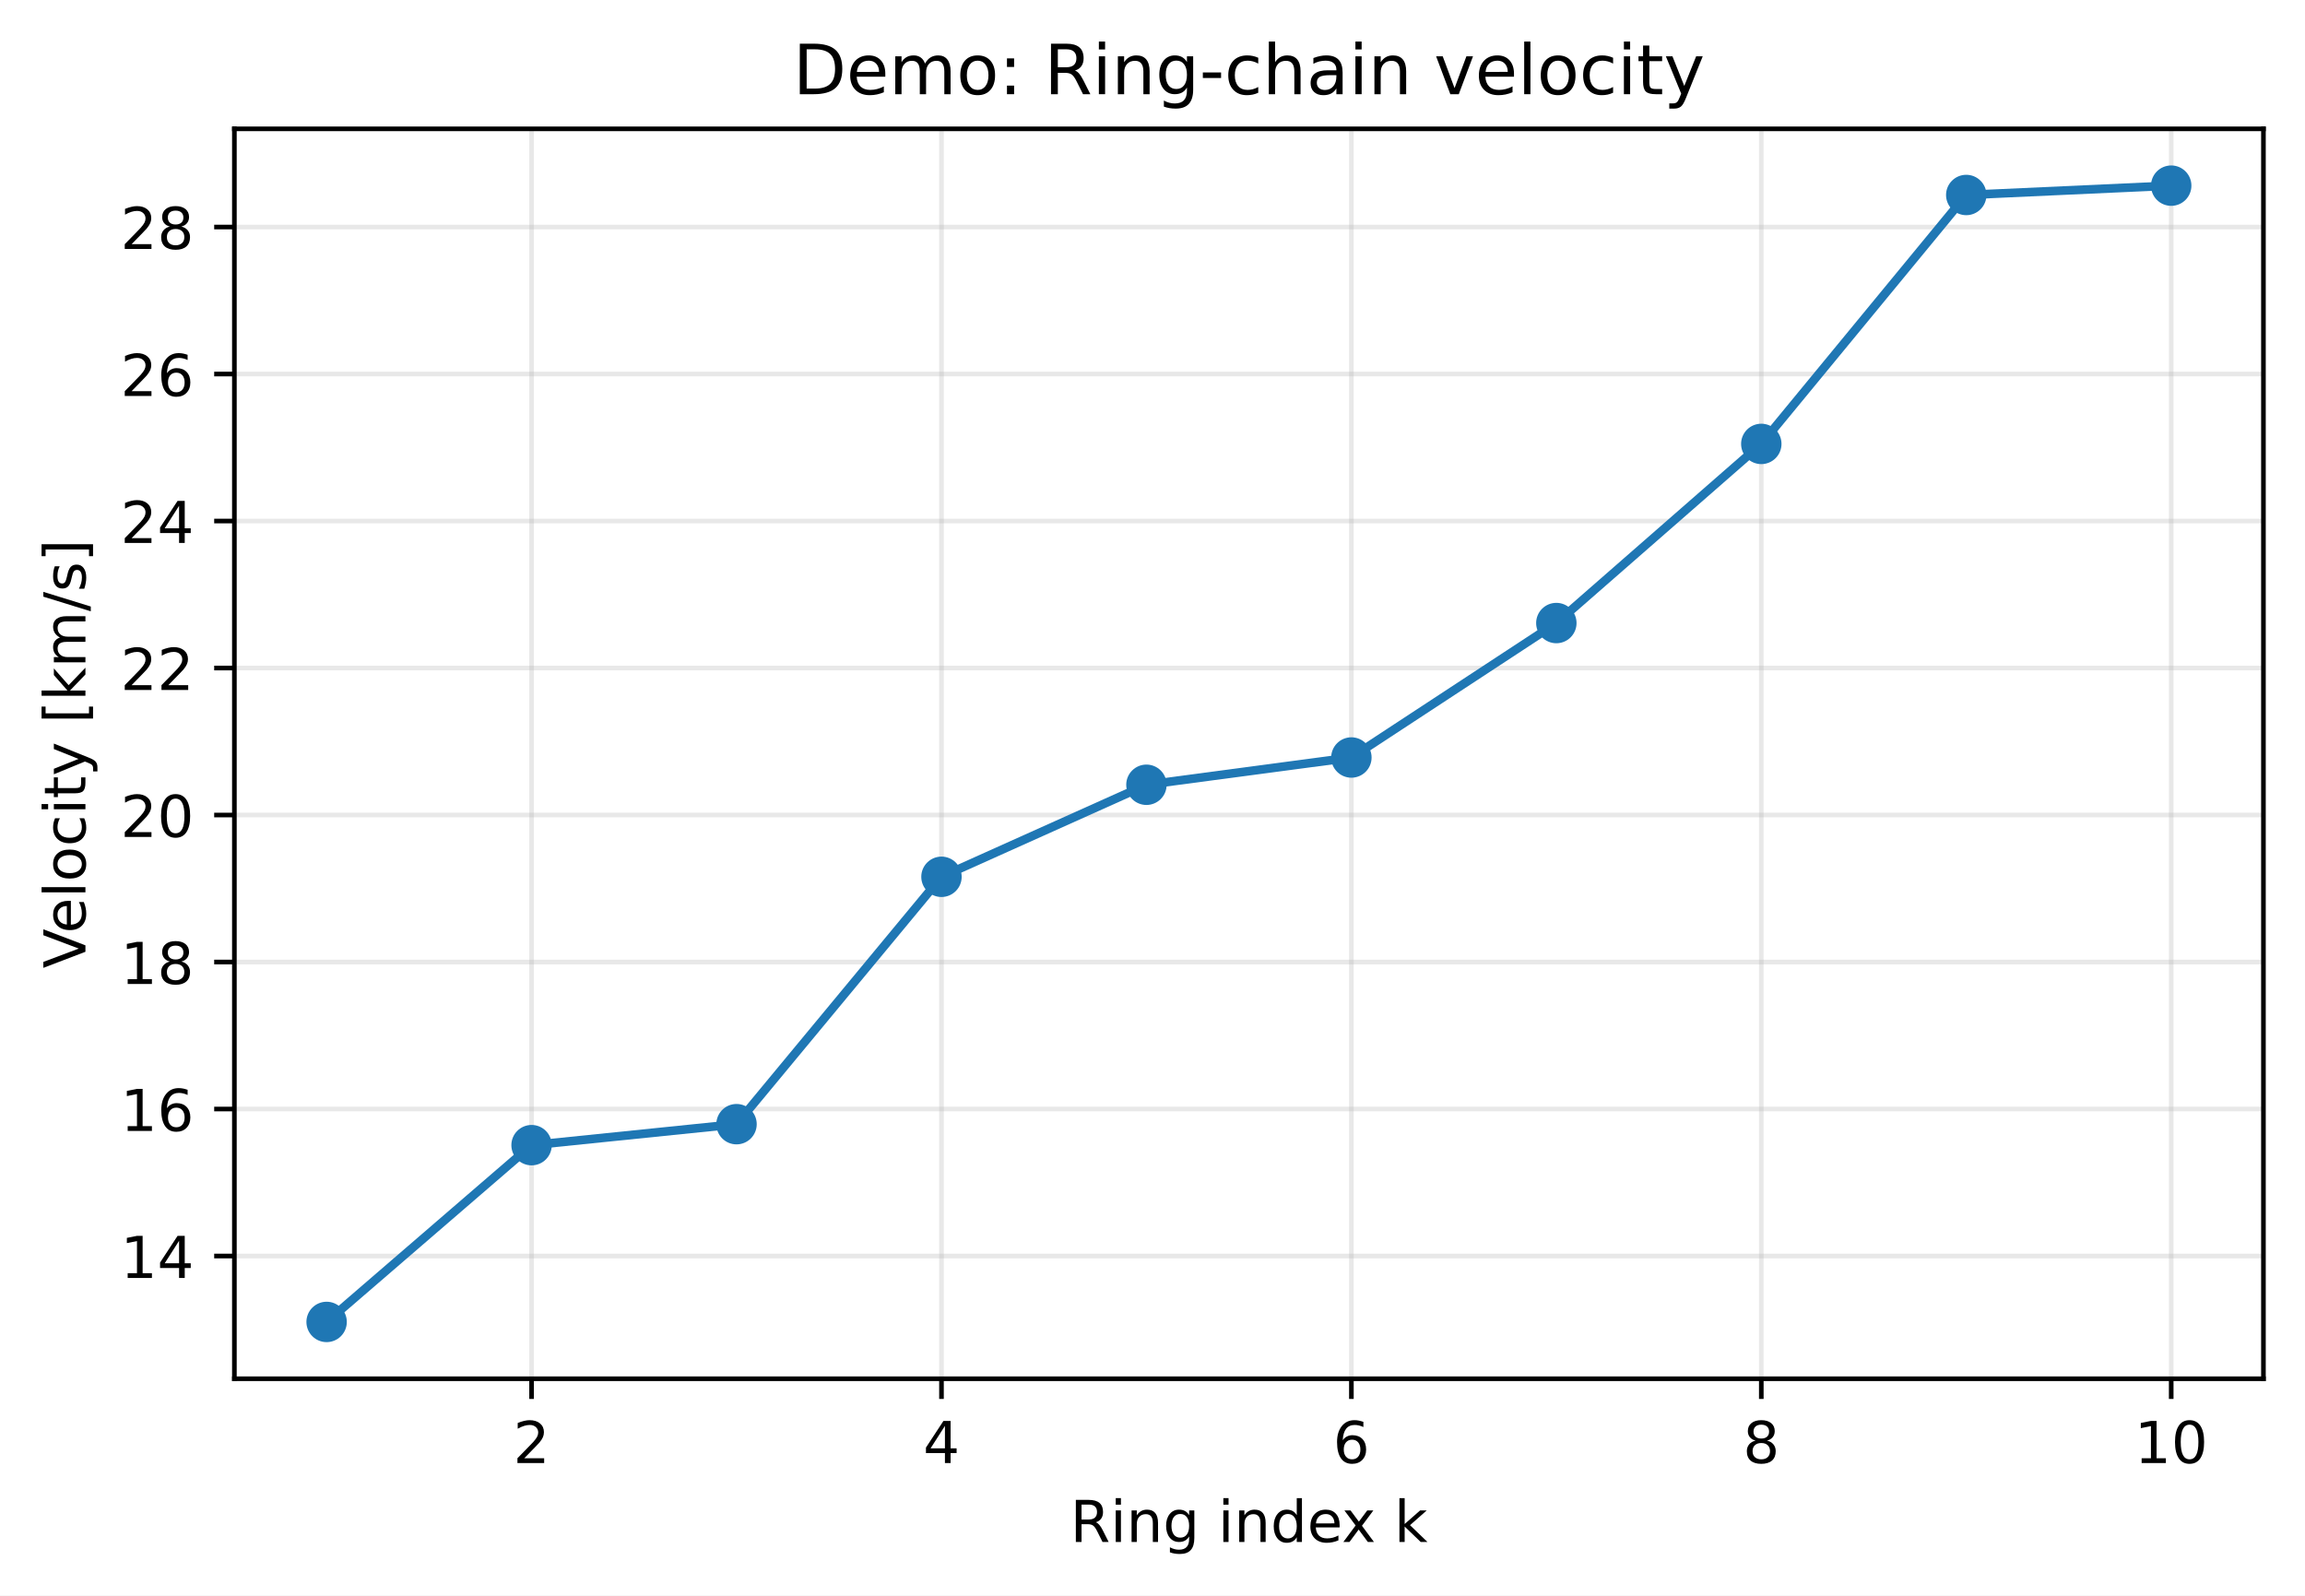
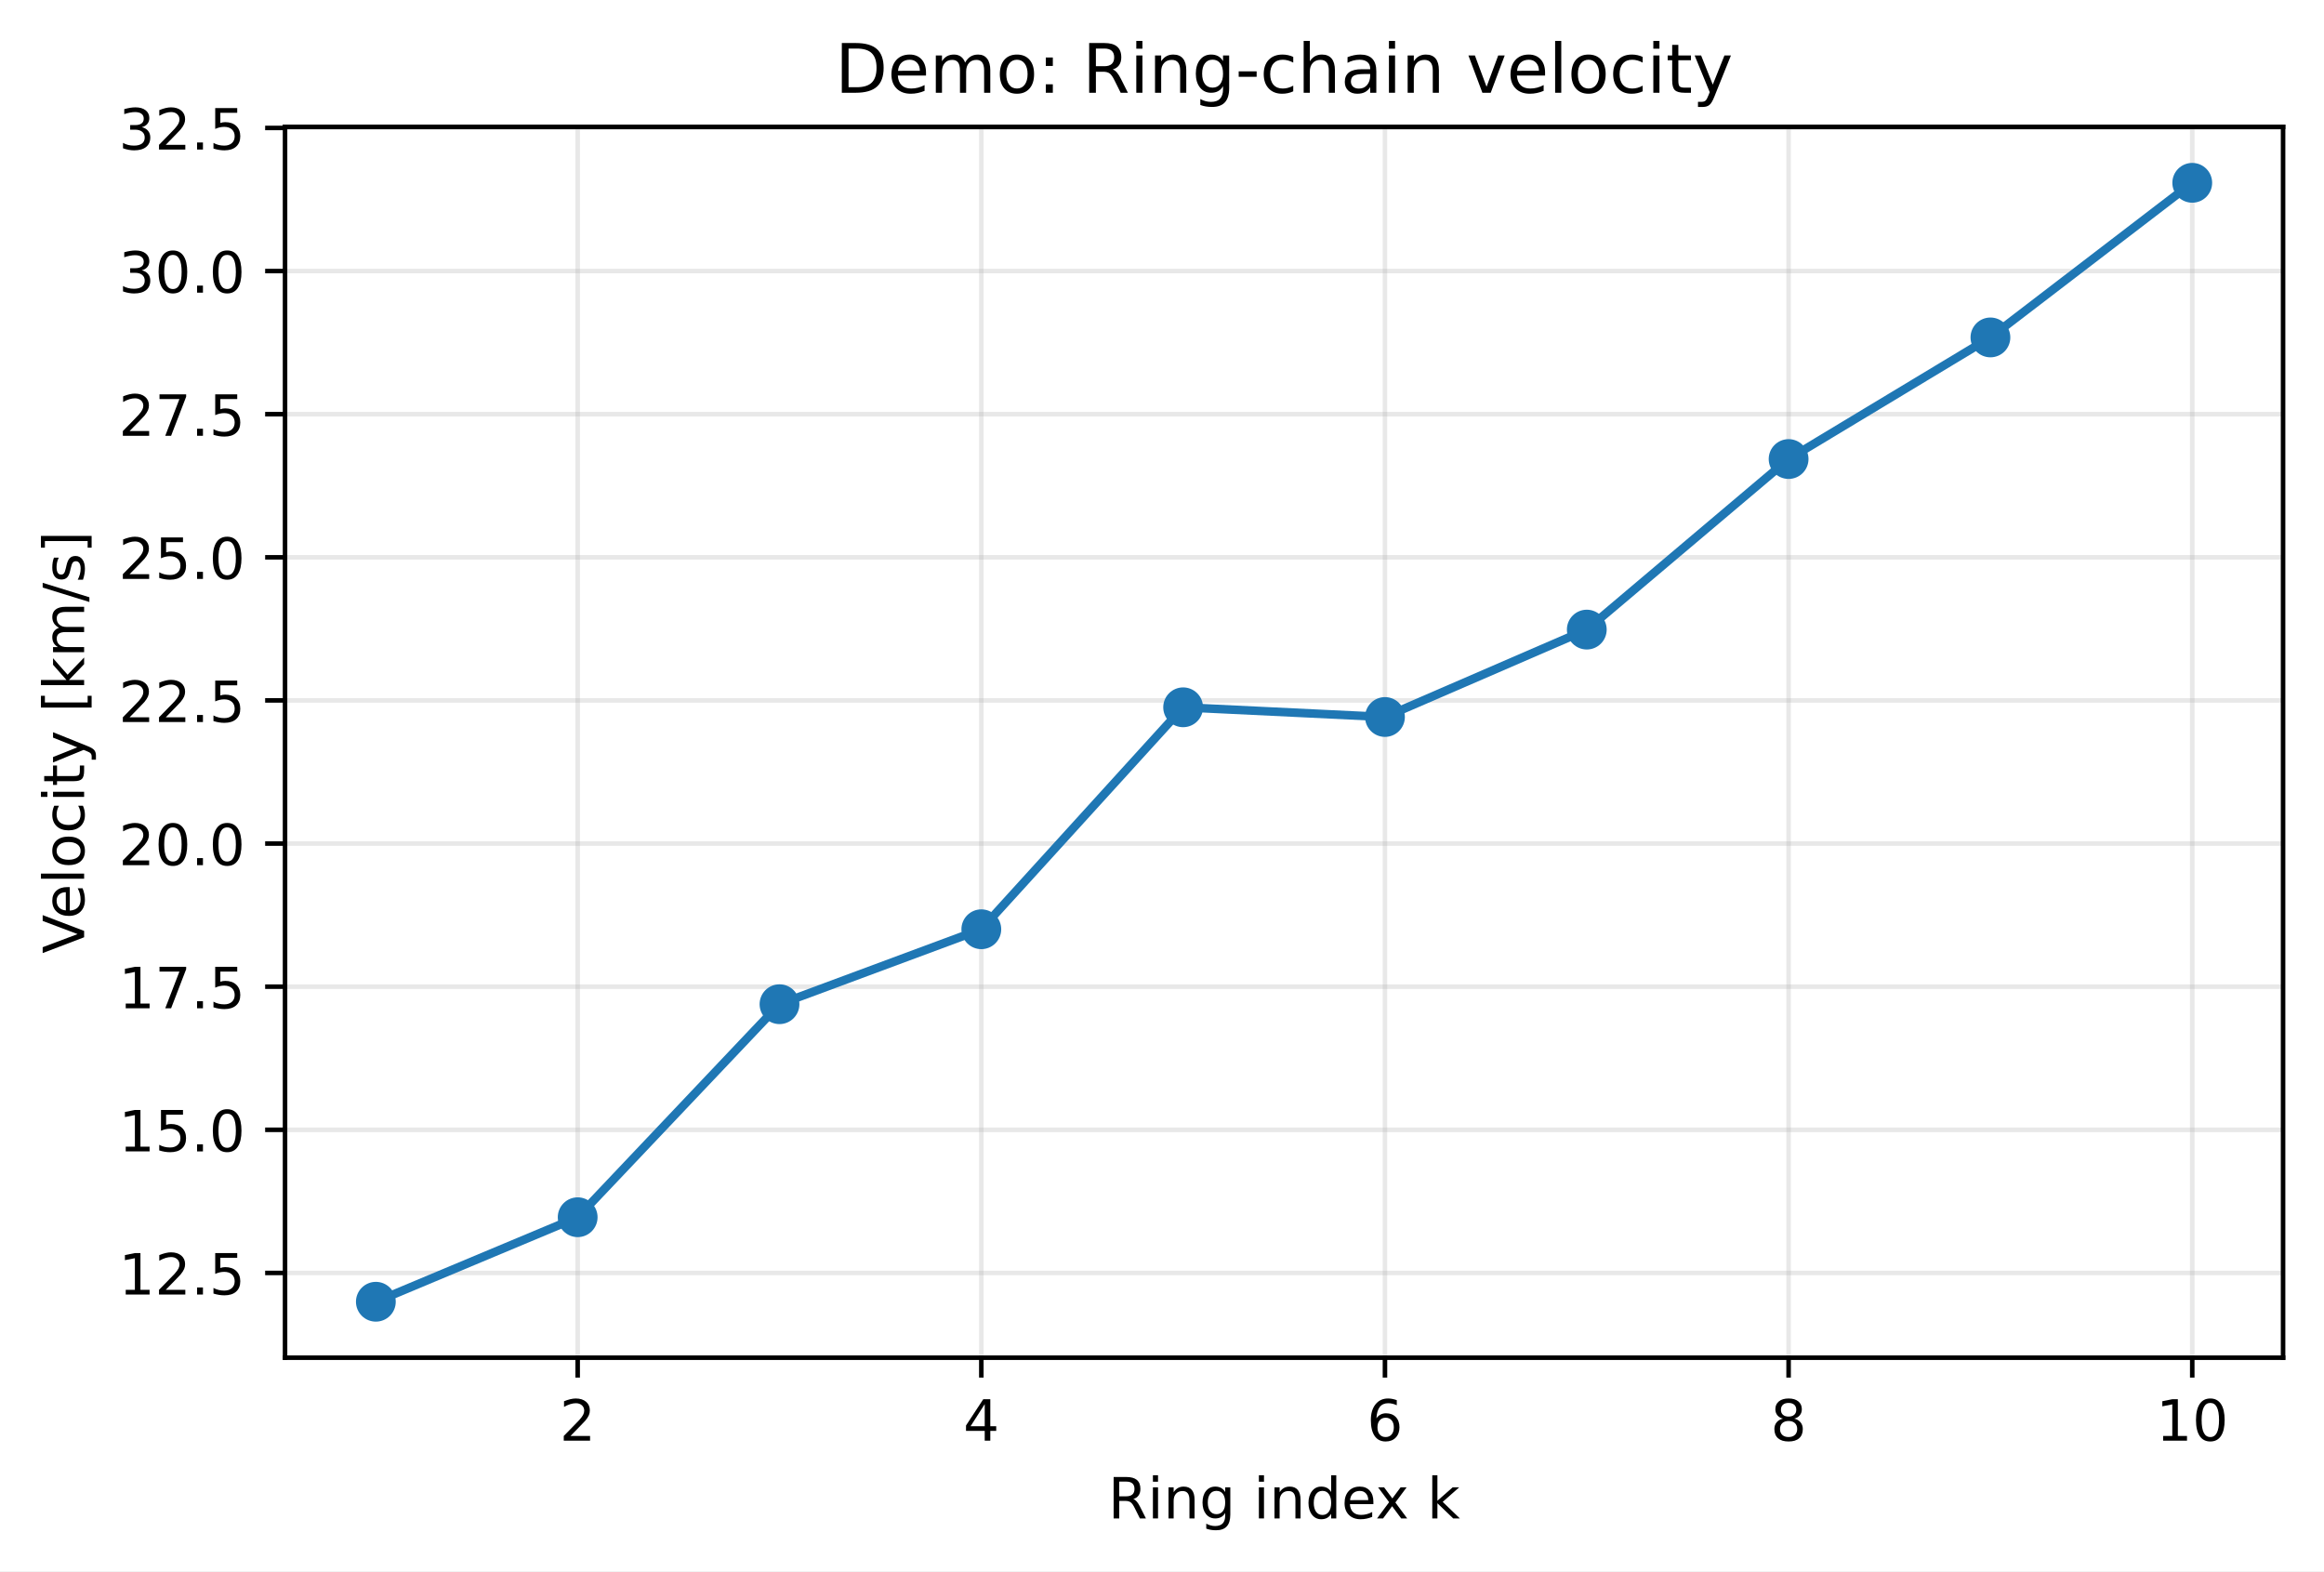
- <svg xmlns="http://www.w3.org/2000/svg" xmlns:xlink="http://www.w3.org/1999/xlink" width="399.299pt" height="276.396pt" viewBox="0 0 399.299 276.396" version="1.1">
+ <svg xmlns="http://www.w3.org/2000/svg" xmlns:xlink="http://www.w3.org/1999/xlink" width="408.84pt" height="276.396pt" viewBox="0 0 408.84 276.396" version="1.1">
  <defs>
    <style type="text/css">*{stroke-linejoin: round; stroke-linecap: butt}</style>
  </defs>
  <g id="figure_1">
    <g id="patch_1">
-       <path d="M 0 276.396  L 399.299 276.396  L 399.299 0  L 0 0  z " style="fill: #ffffff" />
+       <path d="M 0 276.396  L 408.84 276.396  L 408.84 0  L 0 0  z " style="fill: #ffffff" />
    </g>
    <g id="axes_1">
      <g id="patch_2">
-         <path d="M 40.603 238.84  L 392.099 238.84  L 392.099 22.318  L 40.603 22.318  z " style="fill: #ffffff" />
+         <path d="M 50.144 238.84  L 401.64 238.84  L 401.64 22.318  L 50.144 22.318  z " style="fill: #ffffff" />
      </g>
      <g id="matplotlib.axis_1">
        <g id="xtick_1">
          <g id="line2d_1">
-             <path d="M 92.085 238.84  L 92.085 22.318  " clip-path="url(#p0a8ad89c70)" style="fill: none; stroke: #b0b0b0; stroke-opacity: 0.3; stroke-width: 0.8; stroke-linecap: square" />
+             <path d="M 101.625 238.84  L 101.625 22.318  " clip-path="url(#p246bd14663)" style="fill: none; stroke: #b0b0b0; stroke-opacity: 0.3; stroke-width: 0.8; stroke-linecap: square" />
          </g>
          <g id="line2d_2">
            <defs>
-               <path id="m07038e276f" d="M 0 0  L 0 3.5  " style="stroke: #000000; stroke-width: 0.8" />
+               <path id="mbd2a880d9a" d="M 0 0  L 0 3.5  " style="stroke: #000000; stroke-width: 0.8" />
            </defs>
            <g>
-               <use xlink:href="#m07038e276f" x="92.085" y="238.84" style="stroke: #000000; stroke-width: 0.8" />
+               <use xlink:href="#mbd2a880d9a" x="101.625" y="238.84" style="stroke: #000000; stroke-width: 0.8" />
            </g>
          </g>
          <g id="text_1">
-             <g transform="translate(88.90362 253.4381) scale(0.1 -0.1)">
+             <g transform="translate(98.44425 253.4381) scale(0.1 -0.1)">
              <defs>
                <path id="DejaVuSans-32" d="M 1228 531  L 3431 531  L 3431 0  L 469 0  L 469 531  Q 828 903 1448 1529  Q 2069 2156 2228 2338  Q 2531 2678 2651 2914  Q 2772 3150 2772 3378  Q 2772 3750 2511 3984  Q 2250 4219 1831 4219  Q 1534 4219 1204 4116  Q 875 4013 500 3803  L 500 4441  Q 881 4594 1212 4672  Q 1544 4750 1819 4750  Q 2544 4750 2975 4387  Q 3406 4025 3406 3419  Q 3406 3131 3298 2873  Q 3191 2616 2906 2266  Q 2828 2175 2409 1742  Q 1991 1309 1228 531  z " transform="scale(0.015625)" />
              </defs>
              <use xlink:href="#DejaVuSans-32" />
            </g>
          </g>
        </g>
        <g id="xtick_2">
          <g id="line2d_3">
-             <path d="M 163.094 238.84  L 163.094 22.318  " clip-path="url(#p0a8ad89c70)" style="fill: none; stroke: #b0b0b0; stroke-opacity: 0.3; stroke-width: 0.8; stroke-linecap: square" />
+             <path d="M 172.635 238.84  L 172.635 22.318  " clip-path="url(#p246bd14663)" style="fill: none; stroke: #b0b0b0; stroke-opacity: 0.3; stroke-width: 0.8; stroke-linecap: square" />
          </g>
          <g id="line2d_4">
            <g>
-               <use xlink:href="#m07038e276f" x="163.094" y="238.84" style="stroke: #000000; stroke-width: 0.8" />
+               <use xlink:href="#mbd2a880d9a" x="172.635" y="238.84" style="stroke: #000000; stroke-width: 0.8" />
            </g>
          </g>
          <g id="text_2">
-             <g transform="translate(159.9129 253.4381) scale(0.1 -0.1)">
+             <g transform="translate(169.4536 253.4381) scale(0.1 -0.1)">
              <defs>
                <path id="DejaVuSans-34" d="M 2419 4116  L 825 1625  L 2419 1625  L 2419 4116  z M 2253 4666  L 3047 4666  L 3047 1625  L 3713 1625  L 3713 1100  L 3047 1100  L 3047 0  L 2419 0  L 2419 1100  L 313 1100  L 313 1709  L 2253 4666  z " transform="scale(0.015625)" />
              </defs>
              <use xlink:href="#DejaVuSans-34" />
            </g>
          </g>
        </g>
        <g id="xtick_3">
          <g id="line2d_5">
-             <path d="M 234.103 238.84  L 234.103 22.318  " clip-path="url(#p0a8ad89c70)" style="fill: none; stroke: #b0b0b0; stroke-opacity: 0.3; stroke-width: 0.8; stroke-linecap: square" />
+             <path d="M 243.644 238.84  L 243.644 22.318  " clip-path="url(#p246bd14663)" style="fill: none; stroke: #b0b0b0; stroke-opacity: 0.3; stroke-width: 0.8; stroke-linecap: square" />
          </g>
          <g id="line2d_6">
            <g>
-               <use xlink:href="#m07038e276f" x="234.103" y="238.84" style="stroke: #000000; stroke-width: 0.8" />
+               <use xlink:href="#mbd2a880d9a" x="243.644" y="238.84" style="stroke: #000000; stroke-width: 0.8" />
            </g>
          </g>
          <g id="text_3">
-             <g transform="translate(230.9222 253.4381) scale(0.1 -0.1)">
+             <g transform="translate(240.4629 253.4381) scale(0.1 -0.1)">
              <defs>
                <path id="DejaVuSans-36" d="M 2113 2584  Q 1688 2584 1439 2293  Q 1191 2003 1191 1497  Q 1191 994 1439 701  Q 1688 409 2113 409  Q 2538 409 2786 701  Q 3034 994 3034 1497  Q 3034 2003 2786 2293  Q 2538 2584 2113 2584  z M 3366 4563  L 3366 3988  Q 3128 4100 2886 4159  Q 2644 4219 2406 4219  Q 1781 4219 1451 3797  Q 1122 3375 1075 2522  Q 1259 2794 1537 2939  Q 1816 3084 2150 3084  Q 2853 3084 3261 2657  Q 3669 2231 3669 1497  Q 3669 778 3244 343  Q 2819 -91 2113 -91  Q 1303 -91 875 529  Q 447 1150 447 2328  Q 447 3434 972 4092  Q 1497 4750 2381 4750  Q 2619 4750 2861 4703  Q 3103 4656 3366 4563  z " transform="scale(0.015625)" />
              </defs>
              <use xlink:href="#DejaVuSans-36" />
            </g>
          </g>
        </g>
        <g id="xtick_4">
          <g id="line2d_7">
-             <path d="M 305.113 238.84  L 305.113 22.318  " clip-path="url(#p0a8ad89c70)" style="fill: none; stroke: #b0b0b0; stroke-opacity: 0.3; stroke-width: 0.8; stroke-linecap: square" />
+             <path d="M 314.653 238.84  L 314.653 22.318  " clip-path="url(#p246bd14663)" style="fill: none; stroke: #b0b0b0; stroke-opacity: 0.3; stroke-width: 0.8; stroke-linecap: square" />
          </g>
          <g id="line2d_8">
            <g>
-               <use xlink:href="#m07038e276f" x="305.113" y="238.84" style="stroke: #000000; stroke-width: 0.8" />
+               <use xlink:href="#mbd2a880d9a" x="314.653" y="238.84" style="stroke: #000000; stroke-width: 0.8" />
            </g>
          </g>
          <g id="text_4">
-             <g transform="translate(301.9315 253.4381) scale(0.1 -0.1)">
+             <g transform="translate(311.4722 253.4381) scale(0.1 -0.1)">
              <defs>
                <path id="DejaVuSans-38" d="M 2034 2216  Q 1584 2216 1326 1975  Q 1069 1734 1069 1313  Q 1069 891 1326 650  Q 1584 409 2034 409  Q 2484 409 2743 651  Q 3003 894 3003 1313  Q 3003 1734 2745 1975  Q 2488 2216 2034 2216  z M 1403 2484  Q 997 2584 770 2862  Q 544 3141 544 3541  Q 544 4100 942 4425  Q 1341 4750 2034 4750  Q 2731 4750 3128 4425  Q 3525 4100 3525 3541  Q 3525 3141 3298 2862  Q 3072 2584 2669 2484  Q 3125 2378 3379 2068  Q 3634 1759 3634 1313  Q 3634 634 3220 271  Q 2806 -91 2034 -91  Q 1263 -91 848 271  Q 434 634 434 1313  Q 434 1759 690 2068  Q 947 2378 1403 2484  z M 1172 3481  Q 1172 3119 1398 2916  Q 1625 2713 2034 2713  Q 2441 2713 2670 2916  Q 2900 3119 2900 3481  Q 2900 3844 2670 4047  Q 2441 4250 2034 4250  Q 1625 4250 1398 4047  Q 1172 3844 1172 3481  z " transform="scale(0.015625)" />
              </defs>
              <use xlink:href="#DejaVuSans-38" />
            </g>
          </g>
        </g>
        <g id="xtick_5">
          <g id="line2d_9">
-             <path d="M 376.122 238.84  L 376.122 22.318  " clip-path="url(#p0a8ad89c70)" style="fill: none; stroke: #b0b0b0; stroke-opacity: 0.3; stroke-width: 0.8; stroke-linecap: square" />
+             <path d="M 385.663 238.84  L 385.663 22.318  " clip-path="url(#p246bd14663)" style="fill: none; stroke: #b0b0b0; stroke-opacity: 0.3; stroke-width: 0.8; stroke-linecap: square" />
          </g>
          <g id="line2d_10">
            <g>
-               <use xlink:href="#m07038e276f" x="376.122" y="238.84" style="stroke: #000000; stroke-width: 0.8" />
+               <use xlink:href="#mbd2a880d9a" x="385.663" y="238.84" style="stroke: #000000; stroke-width: 0.8" />
            </g>
          </g>
          <g id="text_5">
-             <g transform="translate(369.7596 253.4381) scale(0.1 -0.1)">
+             <g transform="translate(379.3002 253.4381) scale(0.1 -0.1)">
              <defs>
                <path id="DejaVuSans-31" d="M 794 531  L 1825 531  L 1825 4091  L 703 3866  L 703 4441  L 1819 4666  L 2450 4666  L 2450 531  L 3481 531  L 3481 0  L 794 0  L 794 531  z " transform="scale(0.015625)" />
                <path id="DejaVuSans-30" d="M 2034 4250  Q 1547 4250 1301 3770  Q 1056 3291 1056 2328  Q 1056 1369 1301 889  Q 1547 409 2034 409  Q 2525 409 2770 889  Q 3016 1369 3016 2328  Q 3016 3291 2770 3770  Q 2525 4250 2034 4250  z M 2034 4750  Q 2819 4750 3233 4129  Q 3647 3509 3647 2328  Q 3647 1150 3233 529  Q 2819 -91 2034 -91  Q 1250 -91 836 529  Q 422 1150 422 2328  Q 422 3509 836 4129  Q 1250 4750 2034 4750  z " transform="scale(0.015625)" />
              </defs>
              <use xlink:href="#DejaVuSans-31" />
              <use xlink:href="#DejaVuSans-30" transform="translate(63.62305 0)" />
            </g>
          </g>
        </g>
        <g id="text_6">
-           <g transform="translate(185.391 267.1163) scale(0.1 -0.1)">
+           <g transform="translate(194.9316 267.1163) scale(0.1 -0.1)">
            <defs>
              <path id="DejaVuSans-52" d="M 2841 2188  Q 3044 2119 3236 1894  Q 3428 1669 3622 1275  L 4263 0  L 3584 0  L 2988 1197  Q 2756 1666 2539 1819  Q 2322 1972 1947 1972  L 1259 1972  L 1259 0  L 628 0  L 628 4666  L 2053 4666  Q 2853 4666 3247 4331  Q 3641 3997 3641 3322  Q 3641 2881 3436 2590  Q 3231 2300 2841 2188  z M 1259 4147  L 1259 2491  L 2053 2491  Q 2509 2491 2742 2702  Q 2975 2913 2975 3322  Q 2975 3731 2742 3939  Q 2509 4147 2053 4147  L 1259 4147  z " transform="scale(0.015625)" />
              <path id="DejaVuSans-69" d="M 603 3500  L 1178 3500  L 1178 0  L 603 0  L 603 3500  z M 603 4863  L 1178 4863  L 1178 4134  L 603 4134  L 603 4863  z " transform="scale(0.015625)" />
              <path id="DejaVuSans-6e" d="M 3513 2113  L 3513 0  L 2938 0  L 2938 2094  Q 2938 2591 2744 2837  Q 2550 3084 2163 3084  Q 1697 3084 1428 2787  Q 1159 2491 1159 1978  L 1159 0  L 581 0  L 581 3500  L 1159 3500  L 1159 2956  Q 1366 3272 1645 3428  Q 1925 3584 2291 3584  Q 2894 3584 3203 3211  Q 3513 2838 3513 2113  z " transform="scale(0.015625)" />
              <path id="DejaVuSans-67" d="M 2906 1791  Q 2906 2416 2648 2759  Q 2391 3103 1925 3103  Q 1463 3103 1205 2759  Q 947 2416 947 1791  Q 947 1169 1205 825  Q 1463 481 1925 481  Q 2391 481 2648 825  Q 2906 1169 2906 1791  z M 3481 434  Q 3481 -459 3084 -895  Q 2688 -1331 1869 -1331  Q 1566 -1331 1297 -1286  Q 1028 -1241 775 -1147  L 775 -588  Q 1028 -725 1275 -790  Q 1522 -856 1778 -856  Q 2344 -856 2625 -561  Q 2906 -266 2906 331  L 2906 616  Q 2728 306 2450 153  Q 2172 0 1784 0  Q 1141 0 747 490  Q 353 981 353 1791  Q 353 2603 747 3093  Q 1141 3584 1784 3584  Q 2172 3584 2450 3431  Q 2728 3278 2906 2969  L 2906 3500  L 3481 3500  L 3481 434  z " transform="scale(0.015625)" />
              <path id="DejaVuSans-20" transform="scale(0.015625)" />
              <path id="DejaVuSans-64" d="M 2906 2969  L 2906 4863  L 3481 4863  L 3481 0  L 2906 0  L 2906 525  Q 2725 213 2448 61  Q 2172 -91 1784 -91  Q 1150 -91 751 415  Q 353 922 353 1747  Q 353 2572 751 3078  Q 1150 3584 1784 3584  Q 2172 3584 2448 3432  Q 2725 3281 2906 2969  z M 947 1747  Q 947 1113 1208 752  Q 1469 391 1925 391  Q 2381 391 2643 752  Q 2906 1113 2906 1747  Q 2906 2381 2643 2742  Q 2381 3103 1925 3103  Q 1469 3103 1208 2742  Q 947 2381 947 1747  z " transform="scale(0.015625)" />
              <path id="DejaVuSans-65" d="M 3597 1894  L 3597 1613  L 953 1613  Q 991 1019 1311 708  Q 1631 397 2203 397  Q 2534 397 2845 478  Q 3156 559 3463 722  L 3463 178  Q 3153 47 2828 -22  Q 2503 -91 2169 -91  Q 1331 -91 842 396  Q 353 884 353 1716  Q 353 2575 817 3079  Q 1281 3584 2069 3584  Q 2775 3584 3186 3129  Q 3597 2675 3597 1894  z M 3022 2063  Q 3016 2534 2758 2815  Q 2500 3097 2075 3097  Q 1594 3097 1305 2825  Q 1016 2553 972 2059  L 3022 2063  z " transform="scale(0.015625)" />
              <path id="DejaVuSans-78" d="M 3513 3500  L 2247 1797  L 3578 0  L 2900 0  L 1881 1375  L 863 0  L 184 0  L 1544 1831  L 300 3500  L 978 3500  L 1906 2253  L 2834 3500  L 3513 3500  z " transform="scale(0.015625)" />
              <path id="DejaVuSans-6b" d="M 581 4863  L 1159 4863  L 1159 1991  L 2875 3500  L 3609 3500  L 1753 1863  L 3688 0  L 2938 0  L 1159 1709  L 1159 0  L 581 0  L 581 4863  z " transform="scale(0.015625)" />
            </defs>
            <use xlink:href="#DejaVuSans-52" />
            <use xlink:href="#DejaVuSans-69" transform="translate(69.48242 0)" />
            <use xlink:href="#DejaVuSans-6e" transform="translate(97.26562 0)" />
            <use xlink:href="#DejaVuSans-67" transform="translate(160.6445 0)" />
            <use xlink:href="#DejaVuSans-20" transform="translate(224.1211 0)" />
            <use xlink:href="#DejaVuSans-69" transform="translate(255.9082 0)" />
            <use xlink:href="#DejaVuSans-6e" transform="translate(283.6914 0)" />
            <use xlink:href="#DejaVuSans-64" transform="translate(347.0703 0)" />
            <use xlink:href="#DejaVuSans-65" transform="translate(410.5469 0)" />
            <use xlink:href="#DejaVuSans-78" transform="translate(470.3203 0)" />
            <use xlink:href="#DejaVuSans-20" transform="translate(529.5 0)" />
            <use xlink:href="#DejaVuSans-6b" transform="translate(561.2871 0)" />
          </g>
        </g>
      </g>
      <g id="matplotlib.axis_2">
        <g id="ytick_1">
          <g id="line2d_11">
-             <path d="M 40.603 217.581  L 392.099 217.581  " clip-path="url(#p0a8ad89c70)" style="fill: none; stroke: #b0b0b0; stroke-opacity: 0.3; stroke-width: 0.8; stroke-linecap: square" />
+             <path d="M 50.144 223.928  L 401.64 223.928  " clip-path="url(#p246bd14663)" style="fill: none; stroke: #b0b0b0; stroke-opacity: 0.3; stroke-width: 0.8; stroke-linecap: square" />
          </g>
          <g id="line2d_12">
            <defs>
-               <path id="m2b8c9b3b73" d="M 0 0  L -3.5 0  " style="stroke: #000000; stroke-width: 0.8" />
+               <path id="m74fd7054ab" d="M 0 0  L -3.5 0  " style="stroke: #000000; stroke-width: 0.8" />
            </defs>
            <g>
-               <use xlink:href="#m2b8c9b3b73" x="40.603" y="217.581" style="stroke: #000000; stroke-width: 0.8" />
+               <use xlink:href="#m74fd7054ab" x="50.144" y="223.928" style="stroke: #000000; stroke-width: 0.8" />
            </g>
          </g>
          <g id="text_7">
-             <g transform="translate(20.87813 221.3797) scale(0.1 -0.1)">
+             <g transform="translate(20.87813 227.7274) scale(0.1 -0.1)">
+               <defs>
+                 <path id="DejaVuSans-2e" d="M 684 794  L 1344 794  L 1344 0  L 684 0  L 684 794  z " transform="scale(0.015625)" />
+                 <path id="DejaVuSans-35" d="M 691 4666  L 3169 4666  L 3169 4134  L 1269 4134  L 1269 2991  Q 1406 3038 1543 3061  Q 1681 3084 1819 3084  Q 2600 3084 3056 2656  Q 3513 2228 3513 1497  Q 3513 744 3044 326  Q 2575 -91 1722 -91  Q 1428 -91 1123 -41  Q 819 9 494 109  L 494 744  Q 775 591 1075 516  Q 1375 441 1709 441  Q 2250 441 2565 725  Q 2881 1009 2881 1497  Q 2881 1984 2565 2268  Q 2250 2553 1709 2553  Q 1456 2553 1204 2497  Q 953 2441 691 2322  L 691 4666  z " transform="scale(0.015625)" />
+               </defs>
              <use xlink:href="#DejaVuSans-31" />
-               <use xlink:href="#DejaVuSans-34" transform="translate(63.62305 0)" />
+               <use xlink:href="#DejaVuSans-32" transform="translate(63.62305 0)" />
+               <use xlink:href="#DejaVuSans-2e" transform="translate(127.2461 0)" />
+               <use xlink:href="#DejaVuSans-35" transform="translate(159.0332 0)" />
            </g>
          </g>
        </g>
        <g id="ytick_2">
          <g id="line2d_13">
-             <path d="M 40.603 192.116  L 392.099 192.116  " clip-path="url(#p0a8ad89c70)" style="fill: none; stroke: #b0b0b0; stroke-opacity: 0.3; stroke-width: 0.8; stroke-linecap: square" />
+             <path d="M 50.144 198.751  L 401.64 198.751  " clip-path="url(#p246bd14663)" style="fill: none; stroke: #b0b0b0; stroke-opacity: 0.3; stroke-width: 0.8; stroke-linecap: square" />
          </g>
          <g id="line2d_14">
            <g>
-               <use xlink:href="#m2b8c9b3b73" x="40.603" y="192.116" style="stroke: #000000; stroke-width: 0.8" />
+               <use xlink:href="#m74fd7054ab" x="50.144" y="198.751" style="stroke: #000000; stroke-width: 0.8" />
            </g>
          </g>
          <g id="text_8">
-             <g transform="translate(20.87813 195.9152) scale(0.1 -0.1)">
+             <g transform="translate(20.87813 202.5497) scale(0.1 -0.1)">
              <use xlink:href="#DejaVuSans-31" />
-               <use xlink:href="#DejaVuSans-36" transform="translate(63.62305 0)" />
+               <use xlink:href="#DejaVuSans-35" transform="translate(63.62305 0)" />
+               <use xlink:href="#DejaVuSans-2e" transform="translate(127.2461 0)" />
+               <use xlink:href="#DejaVuSans-30" transform="translate(159.0332 0)" />
            </g>
          </g>
        </g>
        <g id="ytick_3">
          <g id="line2d_15">
-             <path d="M 40.603 166.651  L 392.099 166.651  " clip-path="url(#p0a8ad89c70)" style="fill: none; stroke: #b0b0b0; stroke-opacity: 0.3; stroke-width: 0.8; stroke-linecap: square" />
+             <path d="M 50.144 173.573  L 401.64 173.573  " clip-path="url(#p246bd14663)" style="fill: none; stroke: #b0b0b0; stroke-opacity: 0.3; stroke-width: 0.8; stroke-linecap: square" />
          </g>
          <g id="line2d_16">
            <g>
-               <use xlink:href="#m2b8c9b3b73" x="40.603" y="166.651" style="stroke: #000000; stroke-width: 0.8" />
+               <use xlink:href="#m74fd7054ab" x="50.144" y="173.573" style="stroke: #000000; stroke-width: 0.8" />
            </g>
          </g>
          <g id="text_9">
-             <g transform="translate(20.87813 170.4507) scale(0.1 -0.1)">
+             <g transform="translate(20.87813 177.372) scale(0.1 -0.1)">
+               <defs>
+                 <path id="DejaVuSans-37" d="M 525 4666  L 3525 4666  L 3525 4397  L 1831 0  L 1172 0  L 2766 4134  L 525 4134  L 525 4666  z " transform="scale(0.015625)" />
+               </defs>
              <use xlink:href="#DejaVuSans-31" />
-               <use xlink:href="#DejaVuSans-38" transform="translate(63.62305 0)" />
+               <use xlink:href="#DejaVuSans-37" transform="translate(63.62305 0)" />
+               <use xlink:href="#DejaVuSans-2e" transform="translate(127.2461 0)" />
+               <use xlink:href="#DejaVuSans-35" transform="translate(159.0332 0)" />
            </g>
          </g>
        </g>
        <g id="ytick_4">
          <g id="line2d_17">
-             <path d="M 40.603 141.187  L 392.099 141.187  " clip-path="url(#p0a8ad89c70)" style="fill: none; stroke: #b0b0b0; stroke-opacity: 0.3; stroke-width: 0.8; stroke-linecap: square" />
+             <path d="M 50.144 148.395  L 401.64 148.395  " clip-path="url(#p246bd14663)" style="fill: none; stroke: #b0b0b0; stroke-opacity: 0.3; stroke-width: 0.8; stroke-linecap: square" />
          </g>
          <g id="line2d_18">
            <g>
-               <use xlink:href="#m2b8c9b3b73" x="40.603" y="141.187" style="stroke: #000000; stroke-width: 0.8" />
+               <use xlink:href="#m74fd7054ab" x="50.144" y="148.395" style="stroke: #000000; stroke-width: 0.8" />
            </g>
          </g>
          <g id="text_10">
-             <g transform="translate(20.87813 144.9861) scale(0.1 -0.1)">
+             <g transform="translate(20.87813 152.1943) scale(0.1 -0.1)">
              <use xlink:href="#DejaVuSans-32" />
              <use xlink:href="#DejaVuSans-30" transform="translate(63.62305 0)" />
+               <use xlink:href="#DejaVuSans-2e" transform="translate(127.2461 0)" />
+               <use xlink:href="#DejaVuSans-30" transform="translate(159.0332 0)" />
            </g>
          </g>
        </g>
        <g id="ytick_5">
          <g id="line2d_19">
-             <path d="M 40.603 115.722  L 392.099 115.722  " clip-path="url(#p0a8ad89c70)" style="fill: none; stroke: #b0b0b0; stroke-opacity: 0.3; stroke-width: 0.8; stroke-linecap: square" />
+             <path d="M 50.144 123.217  L 401.64 123.217  " clip-path="url(#p246bd14663)" style="fill: none; stroke: #b0b0b0; stroke-opacity: 0.3; stroke-width: 0.8; stroke-linecap: square" />
          </g>
          <g id="line2d_20">
            <g>
-               <use xlink:href="#m2b8c9b3b73" x="40.603" y="115.722" style="stroke: #000000; stroke-width: 0.8" />
+               <use xlink:href="#m74fd7054ab" x="50.144" y="123.217" style="stroke: #000000; stroke-width: 0.8" />
            </g>
          </g>
          <g id="text_11">
-             <g transform="translate(20.87813 119.5216) scale(0.1 -0.1)">
+             <g transform="translate(20.87813 127.0166) scale(0.1 -0.1)">
              <use xlink:href="#DejaVuSans-32" />
              <use xlink:href="#DejaVuSans-32" transform="translate(63.62305 0)" />
+               <use xlink:href="#DejaVuSans-2e" transform="translate(127.2461 0)" />
+               <use xlink:href="#DejaVuSans-35" transform="translate(159.0332 0)" />
            </g>
          </g>
        </g>
        <g id="ytick_6">
          <g id="line2d_21">
-             <path d="M 40.603 90.258  L 392.099 90.258  " clip-path="url(#p0a8ad89c70)" style="fill: none; stroke: #b0b0b0; stroke-opacity: 0.3; stroke-width: 0.8; stroke-linecap: square" />
+             <path d="M 50.144 98.04  L 401.64 98.04  " clip-path="url(#p246bd14663)" style="fill: none; stroke: #b0b0b0; stroke-opacity: 0.3; stroke-width: 0.8; stroke-linecap: square" />
          </g>
          <g id="line2d_22">
            <g>
-               <use xlink:href="#m2b8c9b3b73" x="40.603" y="90.258" style="stroke: #000000; stroke-width: 0.8" />
+               <use xlink:href="#m74fd7054ab" x="50.144" y="98.04" style="stroke: #000000; stroke-width: 0.8" />
            </g>
          </g>
          <g id="text_12">
-             <g transform="translate(20.87813 94.0571) scale(0.1 -0.1)">
+             <g transform="translate(20.87813 101.8388) scale(0.1 -0.1)">
              <use xlink:href="#DejaVuSans-32" />
-               <use xlink:href="#DejaVuSans-34" transform="translate(63.62305 0)" />
+               <use xlink:href="#DejaVuSans-35" transform="translate(63.62305 0)" />
+               <use xlink:href="#DejaVuSans-2e" transform="translate(127.2461 0)" />
+               <use xlink:href="#DejaVuSans-30" transform="translate(159.0332 0)" />
            </g>
          </g>
        </g>
        <g id="ytick_7">
          <g id="line2d_23">
-             <path d="M 40.603 64.793  L 392.099 64.793  " clip-path="url(#p0a8ad89c70)" style="fill: none; stroke: #b0b0b0; stroke-opacity: 0.3; stroke-width: 0.8; stroke-linecap: square" />
+             <path d="M 50.144 72.862  L 401.64 72.862  " clip-path="url(#p246bd14663)" style="fill: none; stroke: #b0b0b0; stroke-opacity: 0.3; stroke-width: 0.8; stroke-linecap: square" />
          </g>
          <g id="line2d_24">
            <g>
-               <use xlink:href="#m2b8c9b3b73" x="40.603" y="64.793" style="stroke: #000000; stroke-width: 0.8" />
+               <use xlink:href="#m74fd7054ab" x="50.144" y="72.862" style="stroke: #000000; stroke-width: 0.8" />
            </g>
          </g>
          <g id="text_13">
-             <g transform="translate(20.87813 68.59258) scale(0.1 -0.1)">
+             <g transform="translate(20.87813 76.66113) scale(0.1 -0.1)">
              <use xlink:href="#DejaVuSans-32" />
-               <use xlink:href="#DejaVuSans-36" transform="translate(63.62305 0)" />
+               <use xlink:href="#DejaVuSans-37" transform="translate(63.62305 0)" />
+               <use xlink:href="#DejaVuSans-2e" transform="translate(127.2461 0)" />
+               <use xlink:href="#DejaVuSans-35" transform="translate(159.0332 0)" />
            </g>
          </g>
        </g>
        <g id="ytick_8">
          <g id="line2d_25">
-             <path d="M 40.603 39.329  L 392.099 39.329  " clip-path="url(#p0a8ad89c70)" style="fill: none; stroke: #b0b0b0; stroke-opacity: 0.3; stroke-width: 0.8; stroke-linecap: square" />
+             <path d="M 50.144 47.684  L 401.64 47.684  " clip-path="url(#p246bd14663)" style="fill: none; stroke: #b0b0b0; stroke-opacity: 0.3; stroke-width: 0.8; stroke-linecap: square" />
          </g>
          <g id="line2d_26">
            <g>
-               <use xlink:href="#m2b8c9b3b73" x="40.603" y="39.329" style="stroke: #000000; stroke-width: 0.8" />
+               <use xlink:href="#m74fd7054ab" x="50.144" y="47.684" style="stroke: #000000; stroke-width: 0.8" />
            </g>
          </g>
          <g id="text_14">
-             <g transform="translate(20.87813 43.12805) scale(0.1 -0.1)">
-               <use xlink:href="#DejaVuSans-32" />
-               <use xlink:href="#DejaVuSans-38" transform="translate(63.62305 0)" />
-             </g>
-           </g>
-         </g>
-         <g id="text_15">
+             <g transform="translate(20.87813 51.48341) scale(0.1 -0.1)">
+               <defs>
+                 <path id="DejaVuSans-33" d="M 2597 2516  Q 3050 2419 3304 2112  Q 3559 1806 3559 1356  Q 3559 666 3084 287  Q 2609 -91 1734 -91  Q 1441 -91 1130 -33  Q 819 25 488 141  L 488 750  Q 750 597 1062 519  Q 1375 441 1716 441  Q 2309 441 2620 675  Q 2931 909 2931 1356  Q 2931 1769 2642 2001  Q 2353 2234 1838 2234  L 1294 2234  L 1294 2753  L 1863 2753  Q 2328 2753 2575 2939  Q 2822 3125 2822 3475  Q 2822 3834 2567 4026  Q 2313 4219 1838 4219  Q 1578 4219 1281 4162  Q 984 4106 628 3988  L 628 4550  Q 988 4650 1302 4700  Q 1616 4750 1894 4750  Q 2613 4750 3031 4423  Q 3450 4097 3450 3541  Q 3450 3153 3228 2886  Q 3006 2619 2597 2516  z " transform="scale(0.015625)" />
+               </defs>
+               <use xlink:href="#DejaVuSans-33" />
+               <use xlink:href="#DejaVuSans-30" transform="translate(63.62305 0)" />
+               <use xlink:href="#DejaVuSans-2e" transform="translate(127.2461 0)" />
+               <use xlink:href="#DejaVuSans-30" transform="translate(159.0332 0)" />
+             </g>
+           </g>
+         </g>
+         <g id="ytick_9">
+           <g id="line2d_27">
+             <path d="M 50.144 22.506  L 401.64 22.506  " clip-path="url(#p246bd14663)" style="fill: none; stroke: #b0b0b0; stroke-opacity: 0.3; stroke-width: 0.8; stroke-linecap: square" />
+           </g>
+           <g id="line2d_28">
+             <g>
+               <use xlink:href="#m74fd7054ab" x="50.144" y="22.506" style="stroke: #000000; stroke-width: 0.8" />
+             </g>
+           </g>
+           <g id="text_15">
+             <g transform="translate(20.87813 26.30569) scale(0.1 -0.1)">
+               <use xlink:href="#DejaVuSans-33" />
+               <use xlink:href="#DejaVuSans-32" transform="translate(63.62305 0)" />
+               <use xlink:href="#DejaVuSans-2e" transform="translate(127.2461 0)" />
+               <use xlink:href="#DejaVuSans-35" transform="translate(159.0332 0)" />
+             </g>
+           </g>
+         </g>
+         <g id="text_16">
          <g transform="translate(14.79844 167.7398) rotate(-90) scale(0.1 -0.1)">
            <defs>
              <path id="DejaVuSans-56" d="M 1831 0  L 50 4666  L 709 4666  L 2188 738  L 3669 4666  L 4325 4666  L 2547 0  L 1831 0  z " transform="scale(0.015625)" />
              <path id="DejaVuSans-6c" d="M 603 4863  L 1178 4863  L 1178 0  L 603 0  L 603 4863  z " transform="scale(0.015625)" />
              <path id="DejaVuSans-6f" d="M 1959 3097  Q 1497 3097 1228 2736  Q 959 2375 959 1747  Q 959 1119 1226 758  Q 1494 397 1959 397  Q 2419 397 2687 759  Q 2956 1122 2956 1747  Q 2956 2369 2687 2733  Q 2419 3097 1959 3097  z M 1959 3584  Q 2709 3584 3137 3096  Q 3566 2609 3566 1747  Q 3566 888 3137 398  Q 2709 -91 1959 -91  Q 1206 -91 779 398  Q 353 888 353 1747  Q 353 2609 779 3096  Q 1206 3584 1959 3584  z " transform="scale(0.015625)" />
              <path id="DejaVuSans-63" d="M 3122 3366  L 3122 2828  Q 2878 2963 2633 3030  Q 2388 3097 2138 3097  Q 1578 3097 1268 2742  Q 959 2388 959 1747  Q 959 1106 1268 751  Q 1578 397 2138 397  Q 2388 397 2633 464  Q 2878 531 3122 666  L 3122 134  Q 2881 22 2623 -34  Q 2366 -91 2075 -91  Q 1284 -91 818 406  Q 353 903 353 1747  Q 353 2603 823 3093  Q 1294 3584 2113 3584  Q 2378 3584 2631 3529  Q 2884 3475 3122 3366  z " transform="scale(0.015625)" />
              <path id="DejaVuSans-74" d="M 1172 4494  L 1172 3500  L 2356 3500  L 2356 3053  L 1172 3053  L 1172 1153  Q 1172 725 1289 603  Q 1406 481 1766 481  L 2356 481  L 2356 0  L 1766 0  Q 1100 0 847 248  Q 594 497 594 1153  L 594 3053  L 172 3053  L 172 3500  L 594 3500  L 594 4494  L 1172 4494  z " transform="scale(0.015625)" />
              <path id="DejaVuSans-79" d="M 2059 -325  Q 1816 -950 1584 -1140  Q 1353 -1331 966 -1331  L 506 -1331  L 506 -850  L 844 -850  Q 1081 -850 1212 -737  Q 1344 -625 1503 -206  L 1606 56  L 191 3500  L 800 3500  L 1894 763  L 2988 3500  L 3597 3500  L 2059 -325  z " transform="scale(0.015625)" />
              <path id="DejaVuSans-5b" d="M 550 4863  L 1875 4863  L 1875 4416  L 1125 4416  L 1125 -397  L 1875 -397  L 1875 -844  L 550 -844  L 550 4863  z " transform="scale(0.015625)" />
              <path id="DejaVuSans-6d" d="M 3328 2828  Q 3544 3216 3844 3400  Q 4144 3584 4550 3584  Q 5097 3584 5394 3201  Q 5691 2819 5691 2113  L 5691 0  L 5113 0  L 5113 2094  Q 5113 2597 4934 2840  Q 4756 3084 4391 3084  Q 3944 3084 3684 2787  Q 3425 2491 3425 1978  L 3425 0  L 2847 0  L 2847 2094  Q 2847 2600 2669 2842  Q 2491 3084 2119 3084  Q 1678 3084 1418 2786  Q 1159 2488 1159 1978  L 1159 0  L 581 0  L 581 3500  L 1159 3500  L 1159 2956  Q 1356 3278 1631 3431  Q 1906 3584 2284 3584  Q 2666 3584 2933 3390  Q 3200 3197 3328 2828  z " transform="scale(0.015625)" />
              <path id="DejaVuSans-2f" d="M 1625 4666  L 2156 4666  L 531 -594  L 0 -594  L 1625 4666  z " transform="scale(0.015625)" />
              <path id="DejaVuSans-73" d="M 2834 3397  L 2834 2853  Q 2591 2978 2328 3040  Q 2066 3103 1784 3103  Q 1356 3103 1142 2972  Q 928 2841 928 2578  Q 928 2378 1081 2264  Q 1234 2150 1697 2047  L 1894 2003  Q 2506 1872 2764 1633  Q 3022 1394 3022 966  Q 3022 478 2636 193  Q 2250 -91 1575 -91  Q 1294 -91 989 -36  Q 684 19 347 128  L 347 722  Q 666 556 975 473  Q 1284 391 1588 391  Q 1994 391 2212 530  Q 2431 669 2431 922  Q 2431 1156 2273 1281  Q 2116 1406 1581 1522  L 1381 1569  Q 847 1681 609 1914  Q 372 2147 372 2553  Q 372 3047 722 3315  Q 1072 3584 1716 3584  Q 2034 3584 2315 3537  Q 2597 3491 2834 3397  z " transform="scale(0.015625)" />
              <path id="DejaVuSans-5d" d="M 1947 4863  L 1947 -844  L 622 -844  L 622 -397  L 1369 -397  L 1369 4416  L 622 4416  L 622 4863  L 1947 4863  z " transform="scale(0.015625)" />
            </defs>
            <use xlink:href="#DejaVuSans-56" />
            <use xlink:href="#DejaVuSans-65" transform="translate(60.6582 0)" />
            <use xlink:href="#DejaVuSans-6c" transform="translate(122.1816 0)" />
            <use xlink:href="#DejaVuSans-6f" transform="translate(149.9648 0)" />
            <use xlink:href="#DejaVuSans-63" transform="translate(211.1465 0)" />
            <use xlink:href="#DejaVuSans-69" transform="translate(266.127 0)" />
            <use xlink:href="#DejaVuSans-74" transform="translate(293.9102 0)" />
            <use xlink:href="#DejaVuSans-79" transform="translate(333.1191 0)" />
            <use xlink:href="#DejaVuSans-20" transform="translate(392.2988 0)" />
            <use xlink:href="#DejaVuSans-5b" transform="translate(424.0859 0)" />
            <use xlink:href="#DejaVuSans-6b" transform="translate(463.0996 0)" />
            <use xlink:href="#DejaVuSans-6d" transform="translate(521.0098 0)" />
            <use xlink:href="#DejaVuSans-2f" transform="translate(618.4219 0)" />
            <use xlink:href="#DejaVuSans-73" transform="translate(652.1133 0)" />
            <use xlink:href="#DejaVuSans-5d" transform="translate(704.2129 0)" />
          </g>
        </g>
      </g>
-       <g id="line2d_27">
-         <path d="M 56.58 228.998  L 92.085 198.375  L 127.59 194.74  L 163.094 151.888  L 198.599 135.946  L 234.103 131.222  L 269.608 107.93  L 305.113 76.899  L 340.617 33.778  L 376.122 32.16  " clip-path="url(#p0a8ad89c70)" style="fill: none; stroke: #1f77b4; stroke-width: 1.5; stroke-linecap: square" />
+       <g id="line2d_29">
+         <path d="M 66.121 228.998  L 101.625 214.13  L 137.13 176.655  L 172.635 163.471  L 208.139 124.425  L 243.644 126.131  L 279.149 110.757  L 314.653 80.753  L 350.158 59.358  L 385.663 32.16  " clip-path="url(#p246bd14663)" style="fill: none; stroke: #1f77b4; stroke-width: 1.5; stroke-linecap: square" />
        <defs>
-           <path id="m64b4d6f02b" d="M 0 3  C 0.796 3 1.559 2.684 2.121 2.121  C 2.684 1.559 3 0.796 3 0  C 3 -0.796 2.684 -1.559 2.121 -2.121  C 1.559 -2.684 0.796 -3 0 -3  C -0.796 -3 -1.559 -2.684 -2.121 -2.121  C -2.684 -1.559 -3 -0.796 -3 0  C -3 0.796 -2.684 1.559 -2.121 2.121  C -1.559 2.684 -0.796 3 0 3  z " style="stroke: #1f77b4" />
+           <path id="mad65458ae8" d="M 0 3  C 0.796 3 1.559 2.684 2.121 2.121  C 2.684 1.559 3 0.796 3 0  C 3 -0.796 2.684 -1.559 2.121 -2.121  C 1.559 -2.684 0.796 -3 0 -3  C -0.796 -3 -1.559 -2.684 -2.121 -2.121  C -2.684 -1.559 -3 -0.796 -3 0  C -3 0.796 -2.684 1.559 -2.121 2.121  C -1.559 2.684 -0.796 3 0 3  z " style="stroke: #1f77b4" />
        </defs>
-         <g clip-path="url(#p0a8ad89c70)">
-           <use xlink:href="#m64b4d6f02b" x="56.58" y="228.998" style="fill: #1f77b4; stroke: #1f77b4" />
-           <use xlink:href="#m64b4d6f02b" x="92.085" y="198.375" style="fill: #1f77b4; stroke: #1f77b4" />
-           <use xlink:href="#m64b4d6f02b" x="127.59" y="194.74" style="fill: #1f77b4; stroke: #1f77b4" />
-           <use xlink:href="#m64b4d6f02b" x="163.094" y="151.888" style="fill: #1f77b4; stroke: #1f77b4" />
-           <use xlink:href="#m64b4d6f02b" x="198.599" y="135.946" style="fill: #1f77b4; stroke: #1f77b4" />
-           <use xlink:href="#m64b4d6f02b" x="234.103" y="131.222" style="fill: #1f77b4; stroke: #1f77b4" />
-           <use xlink:href="#m64b4d6f02b" x="269.608" y="107.93" style="fill: #1f77b4; stroke: #1f77b4" />
-           <use xlink:href="#m64b4d6f02b" x="305.113" y="76.899" style="fill: #1f77b4; stroke: #1f77b4" />
-           <use xlink:href="#m64b4d6f02b" x="340.617" y="33.778" style="fill: #1f77b4; stroke: #1f77b4" />
-           <use xlink:href="#m64b4d6f02b" x="376.122" y="32.16" style="fill: #1f77b4; stroke: #1f77b4" />
+         <g clip-path="url(#p246bd14663)">
+           <use xlink:href="#mad65458ae8" x="66.121" y="228.998" style="fill: #1f77b4; stroke: #1f77b4" />
+           <use xlink:href="#mad65458ae8" x="101.625" y="214.13" style="fill: #1f77b4; stroke: #1f77b4" />
+           <use xlink:href="#mad65458ae8" x="137.13" y="176.655" style="fill: #1f77b4; stroke: #1f77b4" />
+           <use xlink:href="#mad65458ae8" x="172.635" y="163.471" style="fill: #1f77b4; stroke: #1f77b4" />
+           <use xlink:href="#mad65458ae8" x="208.139" y="124.425" style="fill: #1f77b4; stroke: #1f77b4" />
+           <use xlink:href="#mad65458ae8" x="243.644" y="126.131" style="fill: #1f77b4; stroke: #1f77b4" />
+           <use xlink:href="#mad65458ae8" x="279.149" y="110.757" style="fill: #1f77b4; stroke: #1f77b4" />
+           <use xlink:href="#mad65458ae8" x="314.653" y="80.753" style="fill: #1f77b4; stroke: #1f77b4" />
+           <use xlink:href="#mad65458ae8" x="350.158" y="59.358" style="fill: #1f77b4; stroke: #1f77b4" />
+           <use xlink:href="#mad65458ae8" x="385.663" y="32.16" style="fill: #1f77b4; stroke: #1f77b4" />
        </g>
      </g>
      <g id="patch_3">
-         <path d="M 40.603 238.84  L 40.603 22.318  " style="fill: none; stroke: #000000; stroke-width: 0.8; stroke-linejoin: miter; stroke-linecap: square" />
+         <path d="M 50.144 238.84  L 50.144 22.318  " style="fill: none; stroke: #000000; stroke-width: 0.8; stroke-linejoin: miter; stroke-linecap: square" />
      </g>
      <g id="patch_4">
-         <path d="M 392.099 238.84  L 392.099 22.318  " style="fill: none; stroke: #000000; stroke-width: 0.8; stroke-linejoin: miter; stroke-linecap: square" />
+         <path d="M 401.64 238.84  L 401.64 22.318  " style="fill: none; stroke: #000000; stroke-width: 0.8; stroke-linejoin: miter; stroke-linecap: square" />
      </g>
      <g id="patch_5">
-         <path d="M 40.603 238.84  L 392.099 238.84  " style="fill: none; stroke: #000000; stroke-width: 0.8; stroke-linejoin: miter; stroke-linecap: square" />
+         <path d="M 50.144 238.84  L 401.64 238.84  " style="fill: none; stroke: #000000; stroke-width: 0.8; stroke-linejoin: miter; stroke-linecap: square" />
      </g>
      <g id="patch_6">
-         <path d="M 40.603 22.318  L 392.099 22.318  " style="fill: none; stroke: #000000; stroke-width: 0.8; stroke-linejoin: miter; stroke-linecap: square" />
-       </g>
-       <g id="text_16">
-         <g transform="translate(137.378 16.31812) scale(0.12 -0.12)">
+         <path d="M 50.144 22.318  L 401.64 22.318  " style="fill: none; stroke: #000000; stroke-width: 0.8; stroke-linejoin: miter; stroke-linecap: square" />
+       </g>
+       <g id="text_17">
+         <g transform="translate(146.9187 16.31812) scale(0.12 -0.12)">
          <defs>
            <path id="DejaVuSans-44" d="M 1259 4147  L 1259 519  L 2022 519  Q 2988 519 3436 956  Q 3884 1394 3884 2338  Q 3884 3275 3436 3711  Q 2988 4147 2022 4147  L 1259 4147  z M 628 4666  L 1925 4666  Q 3281 4666 3915 4102  Q 4550 3538 4550 2338  Q 4550 1131 3912 565  Q 3275 0 1925 0  L 628 0  L 628 4666  z " transform="scale(0.015625)" />
            <path id="DejaVuSans-3a" d="M 750 794  L 1409 794  L 1409 0  L 750 0  L 750 794  z M 750 3309  L 1409 3309  L 1409 2516  L 750 2516  L 750 3309  z " transform="scale(0.015625)" />
            <path id="DejaVuSans-2d" d="M 313 2009  L 1997 2009  L 1997 1497  L 313 1497  L 313 2009  z " transform="scale(0.015625)" />
            <path id="DejaVuSans-68" d="M 3513 2113  L 3513 0  L 2938 0  L 2938 2094  Q 2938 2591 2744 2837  Q 2550 3084 2163 3084  Q 1697 3084 1428 2787  Q 1159 2491 1159 1978  L 1159 0  L 581 0  L 581 4863  L 1159 4863  L 1159 2956  Q 1366 3272 1645 3428  Q 1925 3584 2291 3584  Q 2894 3584 3203 3211  Q 3513 2838 3513 2113  z " transform="scale(0.015625)" />
            <path id="DejaVuSans-61" d="M 2194 1759  Q 1497 1759 1228 1600  Q 959 1441 959 1056  Q 959 750 1161 570  Q 1363 391 1709 391  Q 2188 391 2477 730  Q 2766 1069 2766 1631  L 2766 1759  L 2194 1759  z M 3341 1997  L 3341 0  L 2766 0  L 2766 531  Q 2569 213 2275 61  Q 1981 -91 1556 -91  Q 1019 -91 701 211  Q 384 513 384 1019  Q 384 1609 779 1909  Q 1175 2209 1959 2209  L 2766 2209  L 2766 2266  Q 2766 2663 2505 2880  Q 2244 3097 1772 3097  Q 1472 3097 1187 3025  Q 903 2953 641 2809  L 641 3341  Q 956 3463 1253 3523  Q 1550 3584 1831 3584  Q 2591 3584 2966 3190  Q 3341 2797 3341 1997  z " transform="scale(0.015625)" />
            <path id="DejaVuSans-76" d="M 191 3500  L 800 3500  L 1894 563  L 2988 3500  L 3597 3500  L 2284 0  L 1503 0  L 191 3500  z " transform="scale(0.015625)" />
          </defs>
          <use xlink:href="#DejaVuSans-44" />
          <use xlink:href="#DejaVuSans-65" transform="translate(77.00195 0)" />
          <use xlink:href="#DejaVuSans-6d" transform="translate(138.5254 0)" />
          <use xlink:href="#DejaVuSans-6f" transform="translate(235.9375 0)" />
          <use xlink:href="#DejaVuSans-3a" transform="translate(297.1191 0)" />
          <use xlink:href="#DejaVuSans-20" transform="translate(330.8105 0)" />
          <use xlink:href="#DejaVuSans-52" transform="translate(362.5977 0)" />
          <use xlink:href="#DejaVuSans-69" transform="translate(432.0801 0)" />
          <use xlink:href="#DejaVuSans-6e" transform="translate(459.8633 0)" />
          <use xlink:href="#DejaVuSans-67" transform="translate(523.2422 0)" />
          <use xlink:href="#DejaVuSans-2d" transform="translate(586.7188 0)" />
          <use xlink:href="#DejaVuSans-63" transform="translate(622.8027 0)" />
          <use xlink:href="#DejaVuSans-68" transform="translate(677.7832 0)" />
          <use xlink:href="#DejaVuSans-61" transform="translate(741.1621 0)" />
          <use xlink:href="#DejaVuSans-69" transform="translate(802.4414 0)" />
          <use xlink:href="#DejaVuSans-6e" transform="translate(830.2246 0)" />
          <use xlink:href="#DejaVuSans-20" transform="translate(893.6035 0)" />
          <use xlink:href="#DejaVuSans-76" transform="translate(925.3906 0)" />
          <use xlink:href="#DejaVuSans-65" transform="translate(984.5703 0)" />
          <use xlink:href="#DejaVuSans-6c" transform="translate(1046.094 0)" />
          <use xlink:href="#DejaVuSans-6f" transform="translate(1073.877 0)" />
          <use xlink:href="#DejaVuSans-63" transform="translate(1135.059 0)" />
          <use xlink:href="#DejaVuSans-69" transform="translate(1190.039 0)" />
          <use xlink:href="#DejaVuSans-74" transform="translate(1217.822 0)" />
          <use xlink:href="#DejaVuSans-79" transform="translate(1257.031 0)" />
        </g>
      </g>
    </g>
  </g>
  <defs>
-     <clipPath id="p0a8ad89c70">
-       <rect x="40.603" y="22.318" width="351.496" height="216.522" />
+     <clipPath id="p246bd14663">
+       <rect x="50.144" y="22.318" width="351.496" height="216.522" />
    </clipPath>
  </defs>
</svg>
